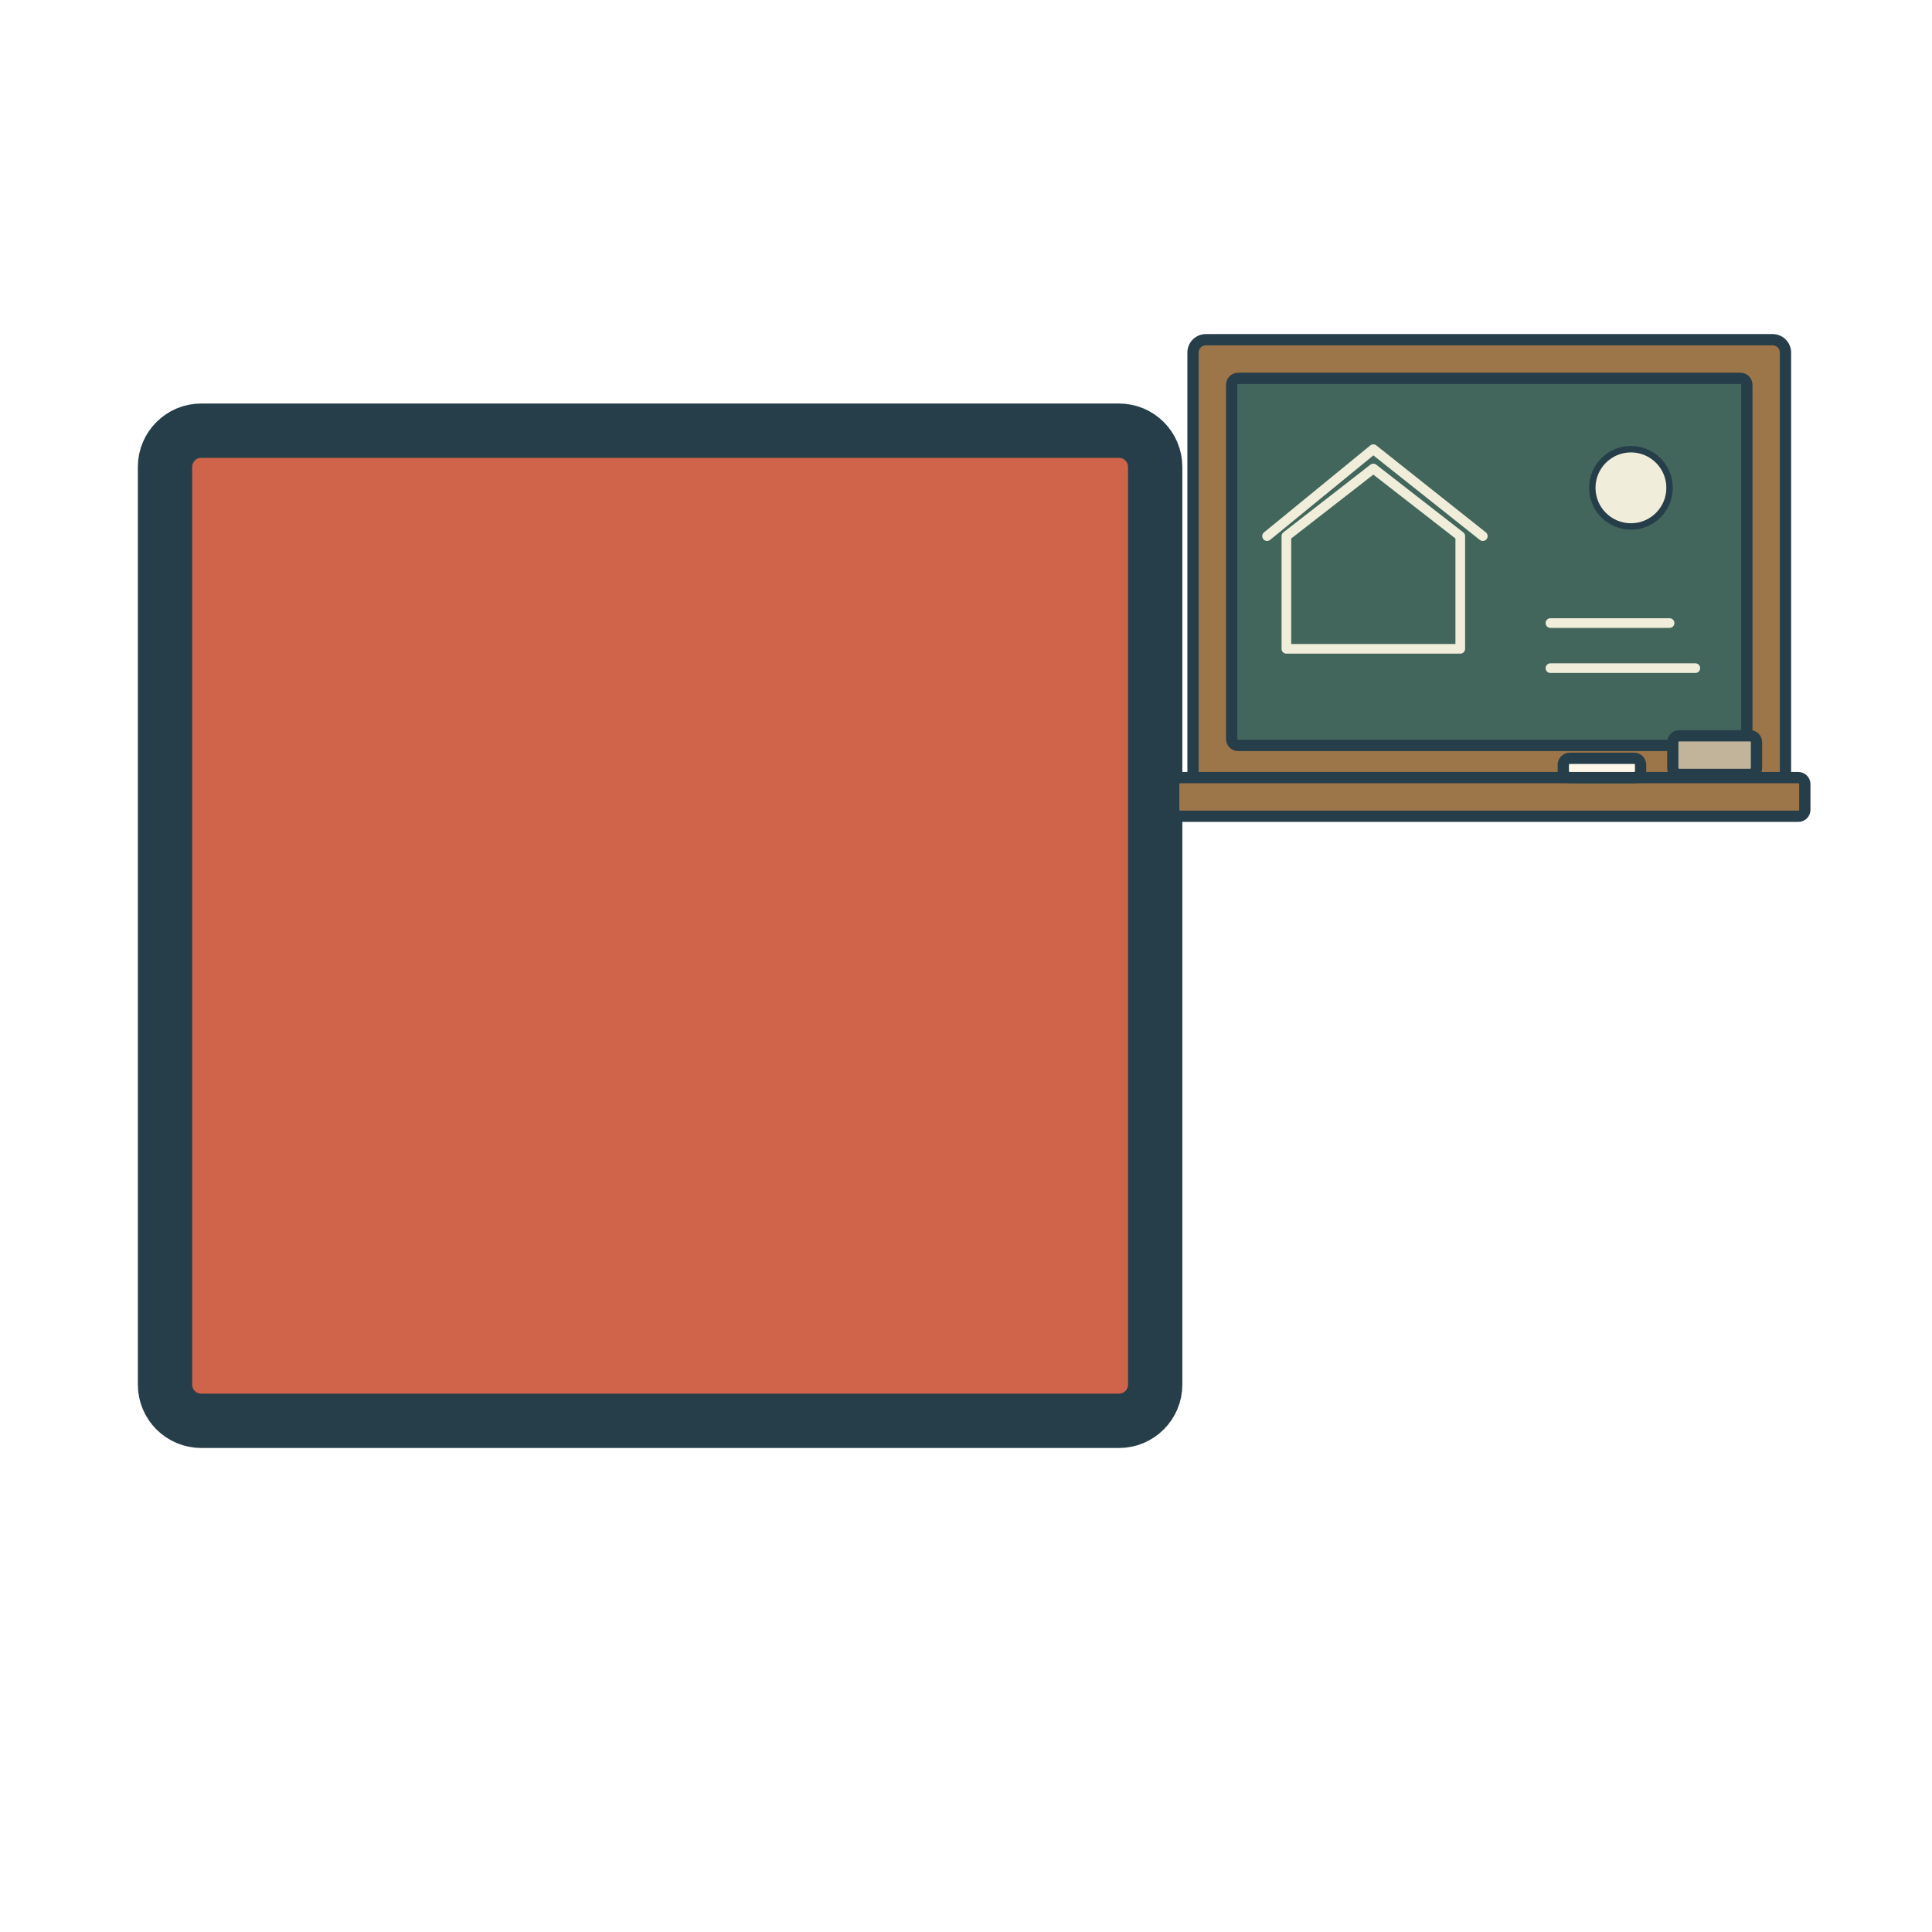
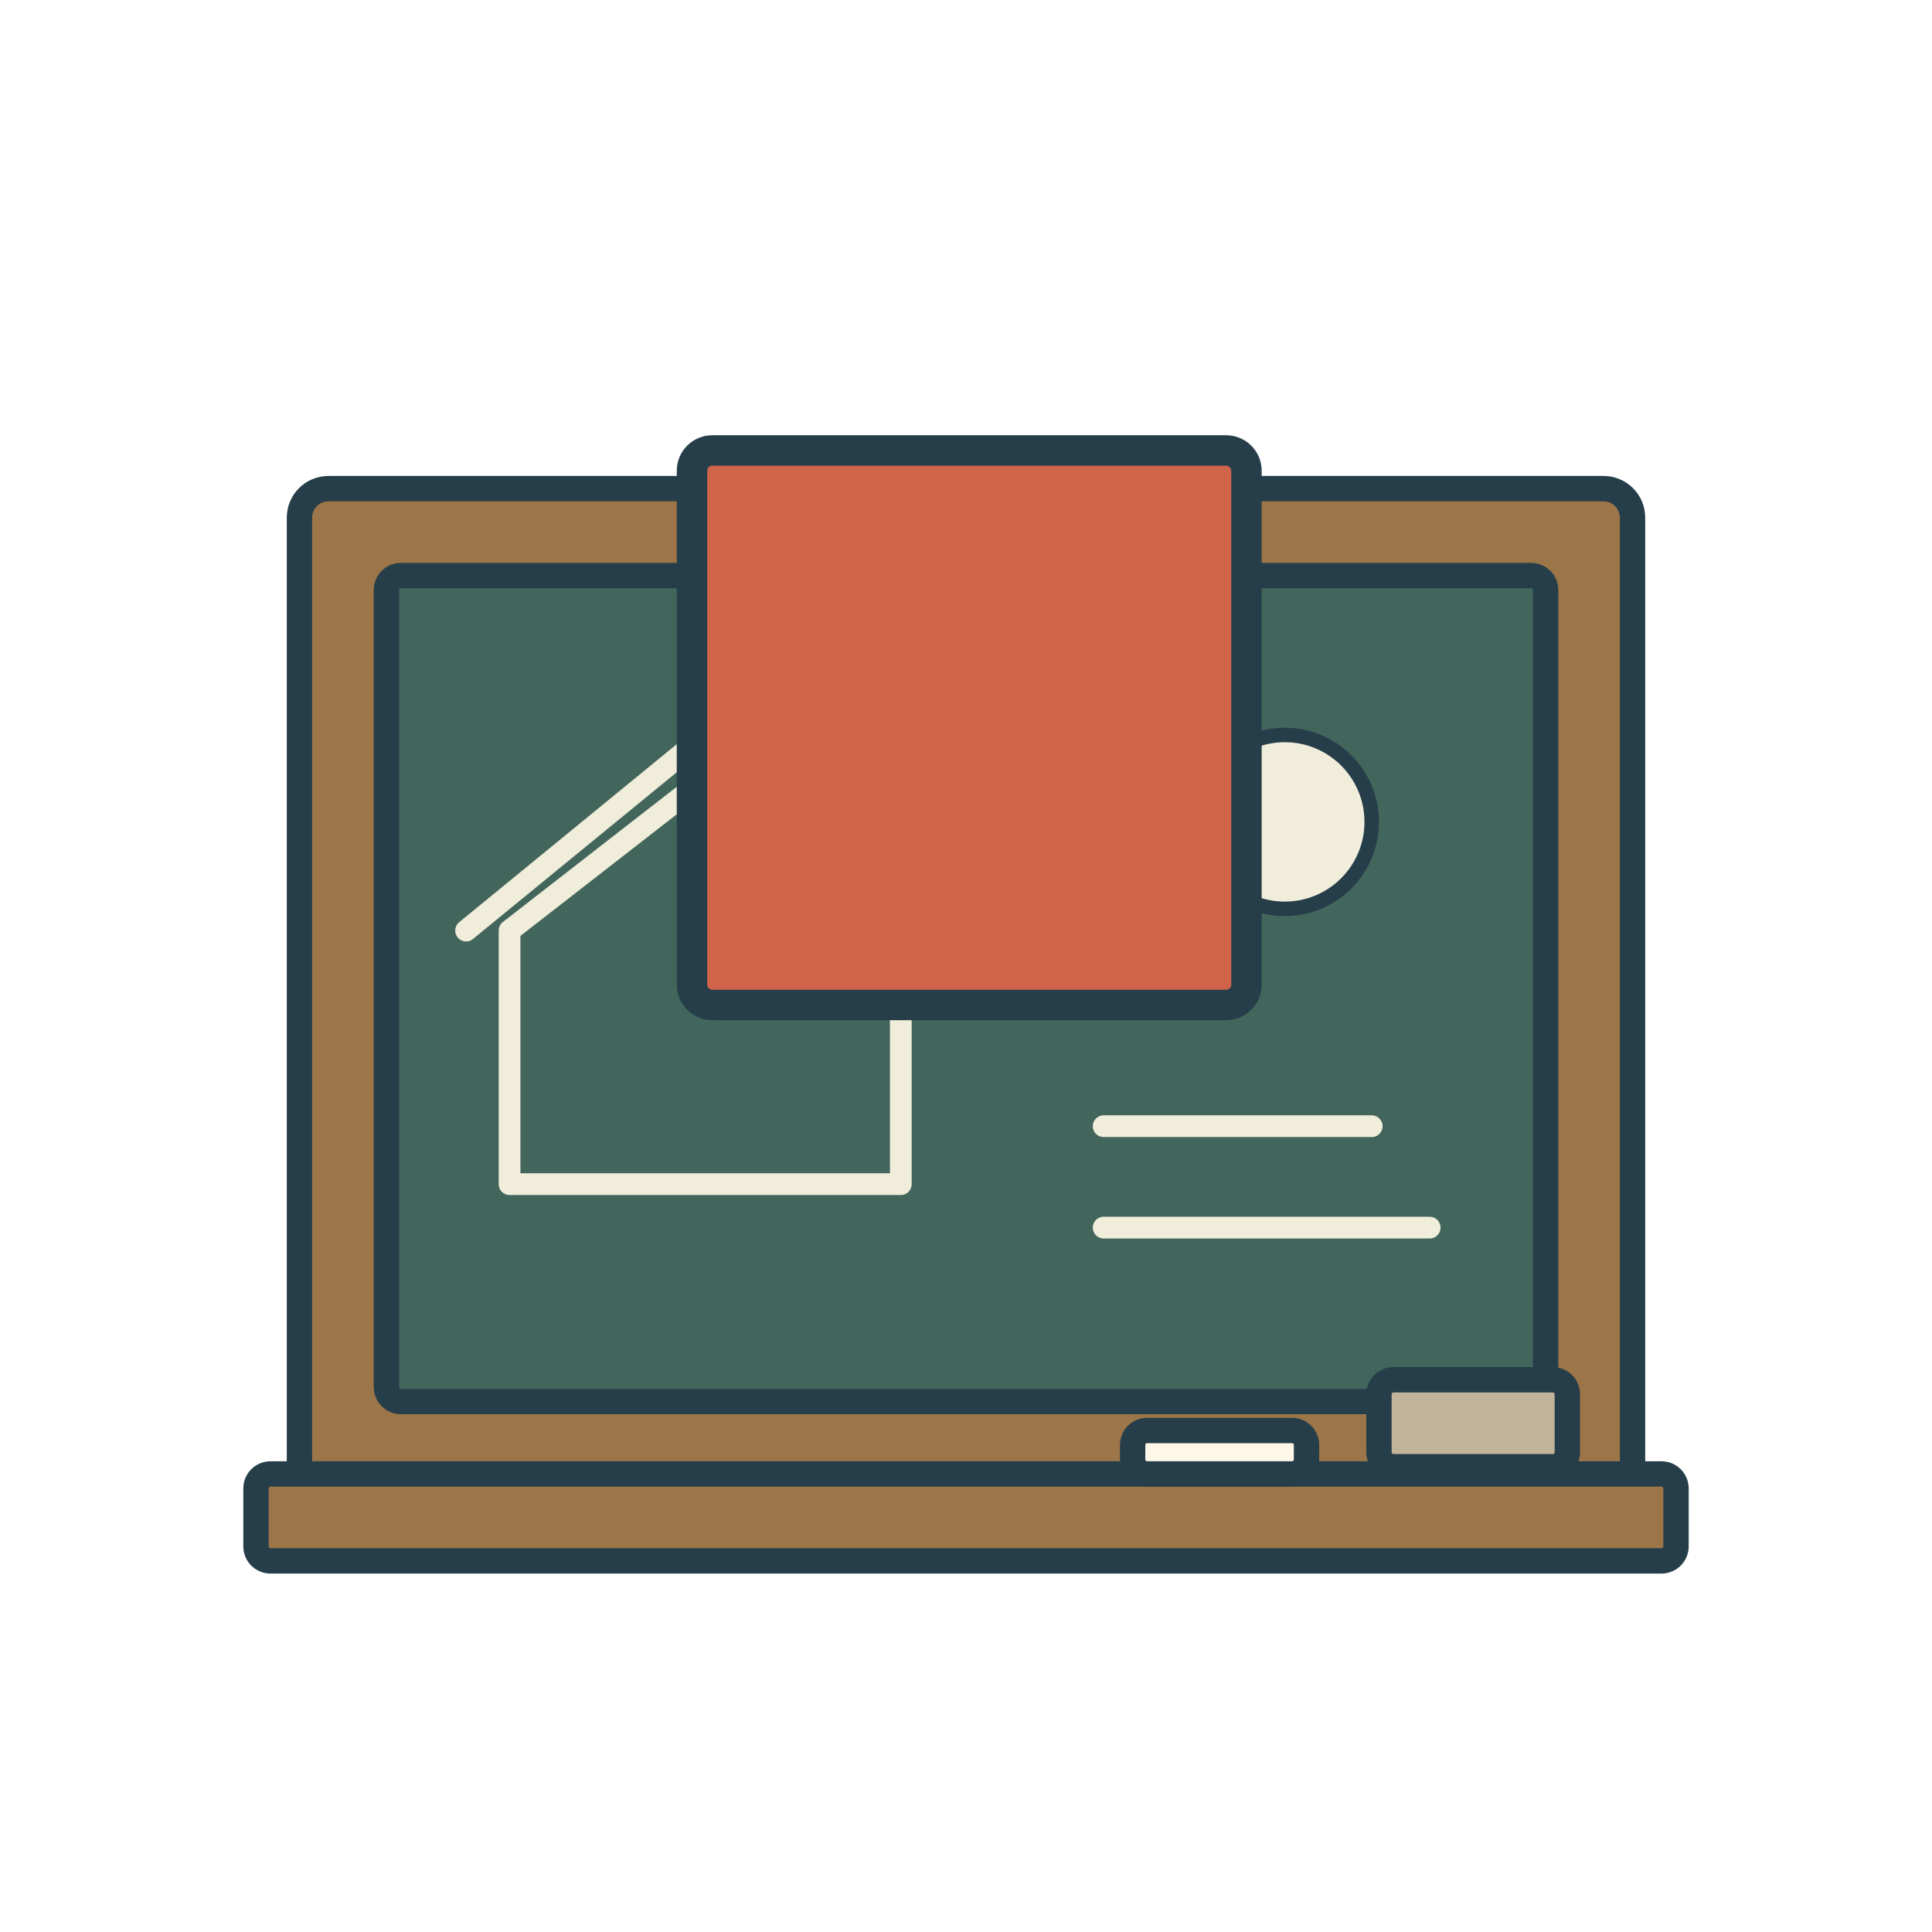
<svg xmlns="http://www.w3.org/2000/svg" viewBox="0 0 240 240">
  <g stroke="#263e49" stroke-width="3.5" stroke-linecap="round" stroke-linejoin="round">
-     <g transform="translate(-8 25) scale(.75)">
-       <g stroke="#263e49" stroke-width="3.5" stroke-linecap="round" stroke-linejoin="round">
-         <rect x="38" y="38" width="164" height="164" rx="6" fill="#d0644a" stroke-width="9" />
-       </g>
-     </g>
-     <g transform="translate(137 25) scale(.4)">
+     <g transform="translate(12 22) scale(.9)">
      <rect x="28" y="43" width="184" height="139" fill="#9c7549" rx="4" />
      <rect x="40" y="55" width="160" height="114" fill="#42665c" rx="2" />
      <rect x="22" y="179" width="196" height="12" fill="#9c7549" rx="2" />
      <path d="M57 139 L57 104 L84 83 L111 104 L111 139 Z M51 104 L84 77 L118 104" fill="none" stroke="#f0edda" stroke-width="3" />
      <circle cx="164" cy="89" r="12" fill="#f0edda" stroke-width="2" />
      <path d="M139 145 L184 145 M139 131 L176 131" fill="none" stroke="#f0edda" stroke-width="3" />
      <rect x="143" y="173" width="24" height="6" fill="#fff8e9" rx="2" />
      <rect x="177" y="166" width="26" height="12" fill="#c1b49a" rx="2" />
    </g>
+     <g transform="translate(70 40) scale(.42)">
+       <g stroke="#263e49" stroke-width="3.5" stroke-linecap="round" stroke-linejoin="round">
+         <rect x="38" y="38" width="164" height="164" rx="6" fill="#d0644a" stroke-width="9" />
+       </g>
+     </g>
  </g>
</svg>
